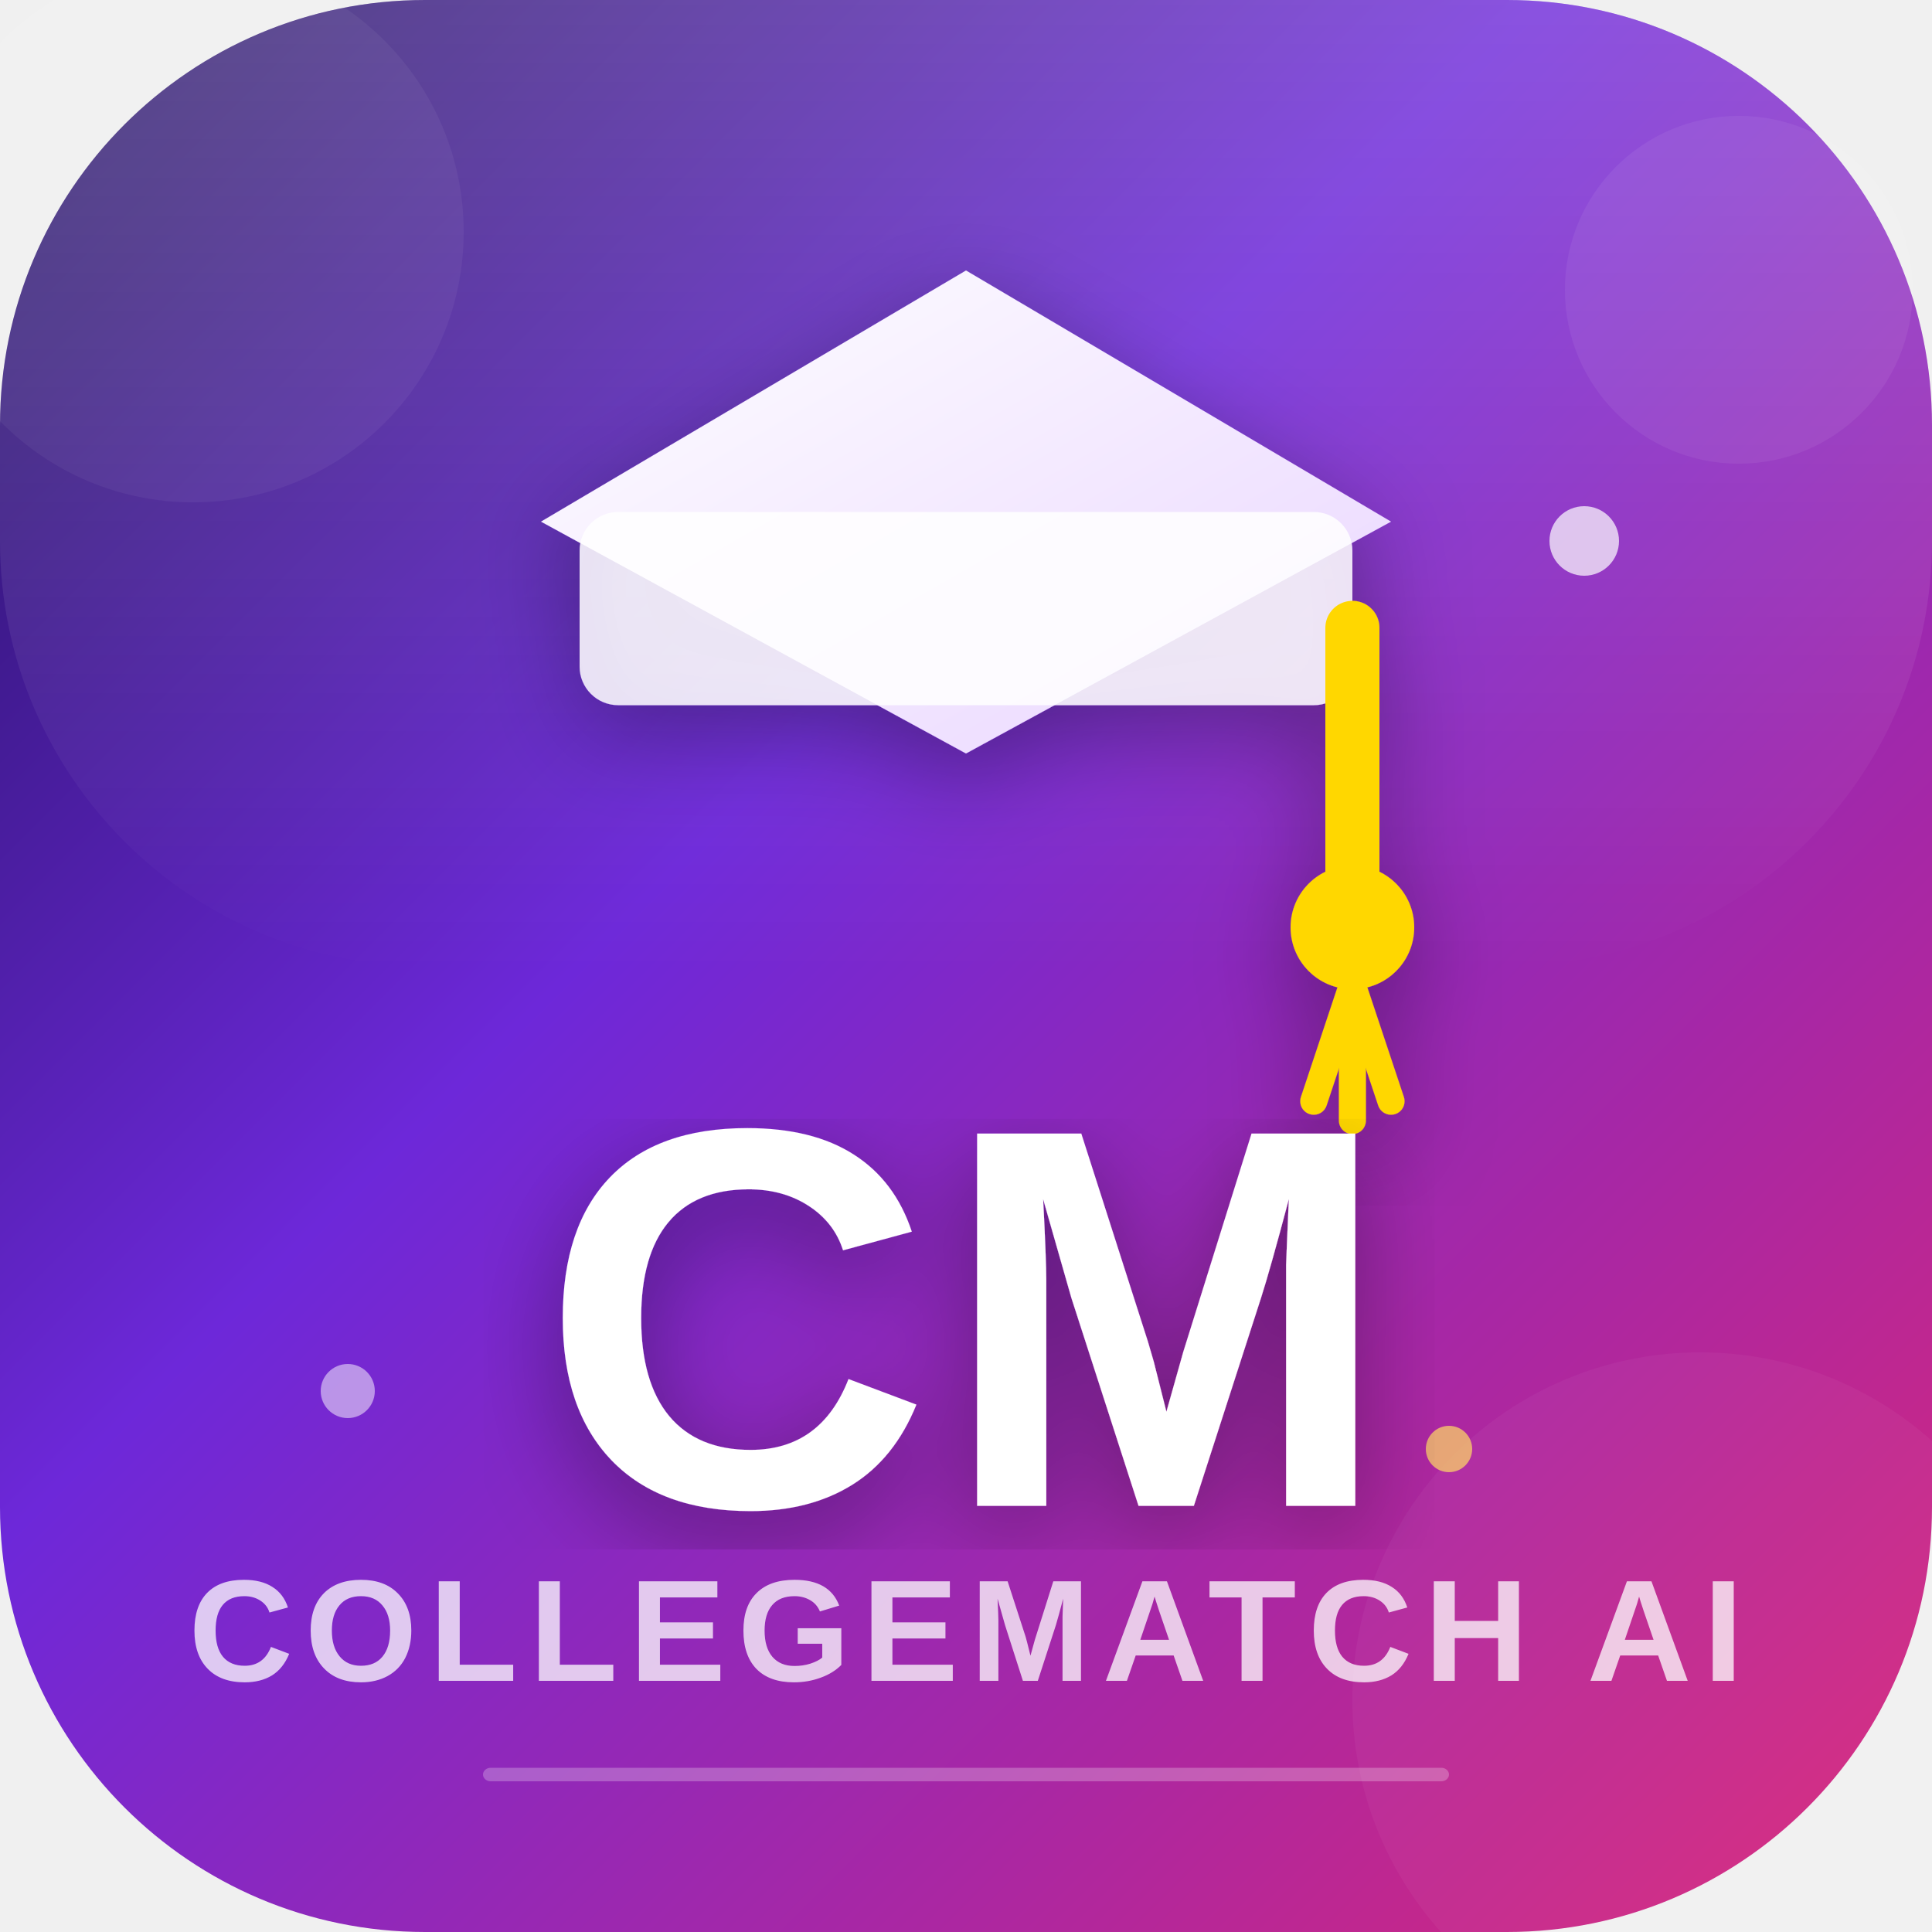
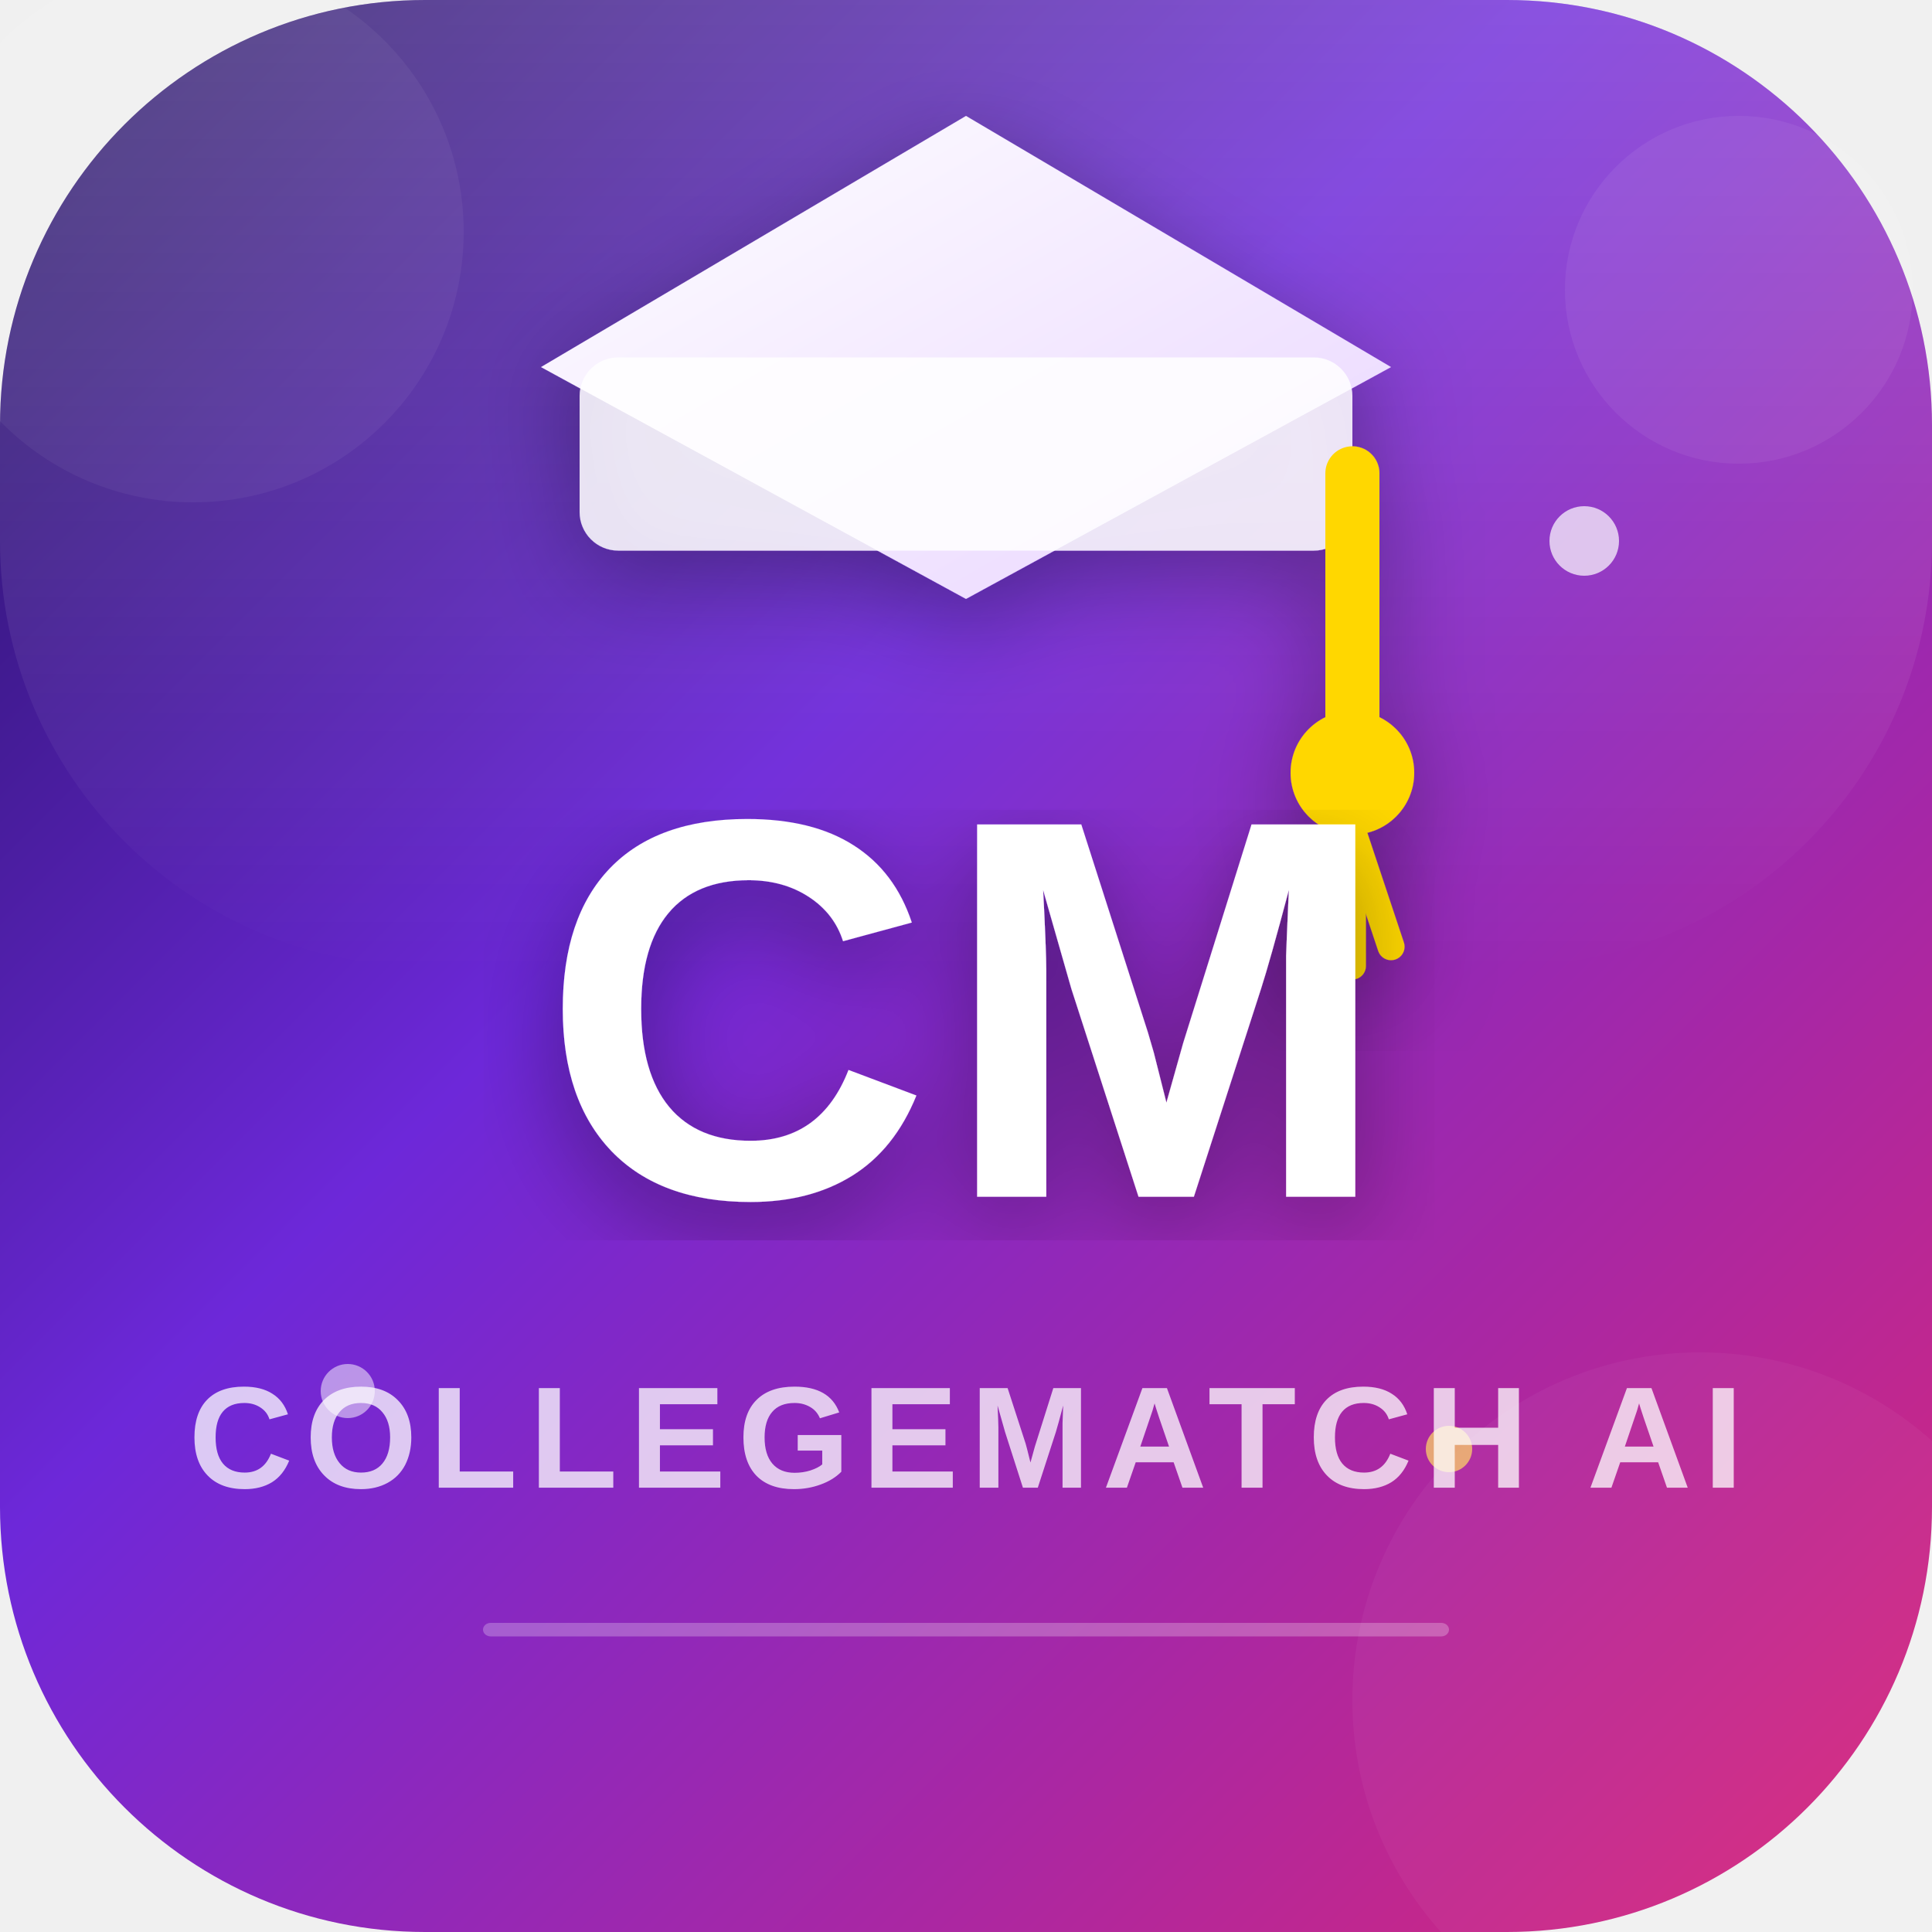
<svg xmlns="http://www.w3.org/2000/svg" width="144" height="144" viewBox="0 0 144 144">
  <defs>
    <linearGradient id="bg" x1="0%" y1="0%" x2="100%" y2="100%">
      <stop offset="0%" stop-color="#1e1058" />
      <stop offset="40%" stop-color="#6d28d9" />
      <stop offset="100%" stop-color="#db2777" />
    </linearGradient>
    <linearGradient id="shine" x1="0%" y1="0%" x2="0%" y2="100%">
      <stop offset="0%" stop-color="rgba(255,255,255,0.2)" />
      <stop offset="100%" stop-color="rgba(255,255,255,0)" />
    </linearGradient>
    <linearGradient id="capGrad" x1="0%" y1="0%" x2="100%" y2="100%">
      <stop offset="0%" stop-color="#ffffff" />
      <stop offset="100%" stop-color="#e9d5ff" />
    </linearGradient>
    <filter id="softShadow">
      <feDropShadow dx="0" dy="2.16" stdDeviation="3.6" flood-color="#000000" flood-opacity="0.35" />
    </filter>
    <filter id="glow">
      <feGaussianBlur stdDeviation="2.592" result="blur" />
      <feComposite in="SourceGraphic" in2="blur" operator="over" />
    </filter>
  </defs>
  <rect width="144" height="144" rx="31.68" ry="31.68" fill="url(#bg)" />
  <rect width="144" height="72" rx="31.68" ry="31.68" fill="url(#shine)" />
  <circle cx="14.4" cy="17.28" r="20.16" fill="rgba(255,255,255,0.05)" />
  <circle cx="126.72" cy="126.72" r="25.92" fill="rgba(255,255,255,0.04)" />
  <circle cx="129.6" cy="21.6" r="12.96" fill="rgba(255,255,255,0.06)" />
  <circle cx="118.08" cy="40.32" r="2.592" fill="rgba(255,255,255,0.7)" />
  <circle cx="25.92" cy="103.68" r="2.016" fill="rgba(255,255,255,0.5)" />
  <circle cx="108" cy="108" r="1.728" fill="rgba(255,220,100,0.7)" />
-   <g transform="translate(72, 43.2)" filter="url(#softShadow)">
+   <g transform="translate(72, 31.68)" filter="url(#softShadow)">
    <polygon points="0,-23.04 31.68,-4.32 0,12.96 -31.68,-4.32" fill="url(#capGrad)" />
    <rect x="-28.8" y="-5.04" width="57.6" height="14.4" rx="2.88" fill="rgba(255,255,255,0.85)" />
    <line x1="28.8" y1="3.6" x2="28.8" y2="24.48" stroke="#FFD700" stroke-width="4.032" stroke-linecap="round" />
    <circle cx="28.8" cy="25.92" r="4.608" fill="#FFD700" />
    <line x1="28.8" y1="30.24" x2="25.92" y2="38.88" stroke="#FFD700" stroke-width="2.016" stroke-linecap="round" />
    <line x1="28.8" y1="30.24" x2="28.8" y2="40.32" stroke="#FFD700" stroke-width="2.016" stroke-linecap="round" />
    <line x1="28.8" y1="30.24" x2="31.68" y2="38.88" stroke="#FFD700" stroke-width="2.016" stroke-linecap="round" />
  </g>
-   <text x="72" y="100.8" font-family="Arial Black, Arial, sans-serif" font-size="40.32" font-weight="900" fill="white" text-anchor="middle" dominant-baseline="middle" filter="url(#softShadow)" letter-spacing="0.72">CM</text>
-   <text x="72" y="125.28" font-family="Arial, sans-serif" font-size="10.8" font-weight="700" fill="rgba(255,255,255,0.75)" text-anchor="middle" letter-spacing="0.864">COLLEGEMATCH AI</text>
-   <rect x="36" y="131.76" width="72" height="1.008" rx="0.576" fill="rgba(255,255,255,0.25)" />
+   <text x="72" y="77.76" font-family="Arial Black, Arial, sans-serif" font-size="40.32" font-weight="900" fill="white" text-anchor="middle" dominant-baseline="middle" filter="url(#softShadow)" letter-spacing="0.72">CM</text>
+   <text x="72" y="110.88" font-family="Arial, sans-serif" font-size="10.8" font-weight="700" fill="rgba(255,255,255,0.75)" text-anchor="middle" letter-spacing="0.864">COLLEGEMATCH AI</text>
+   <rect x="36" y="120.96" width="72" height="1.008" rx="0.576" fill="rgba(255,255,255,0.25)" />
</svg>
